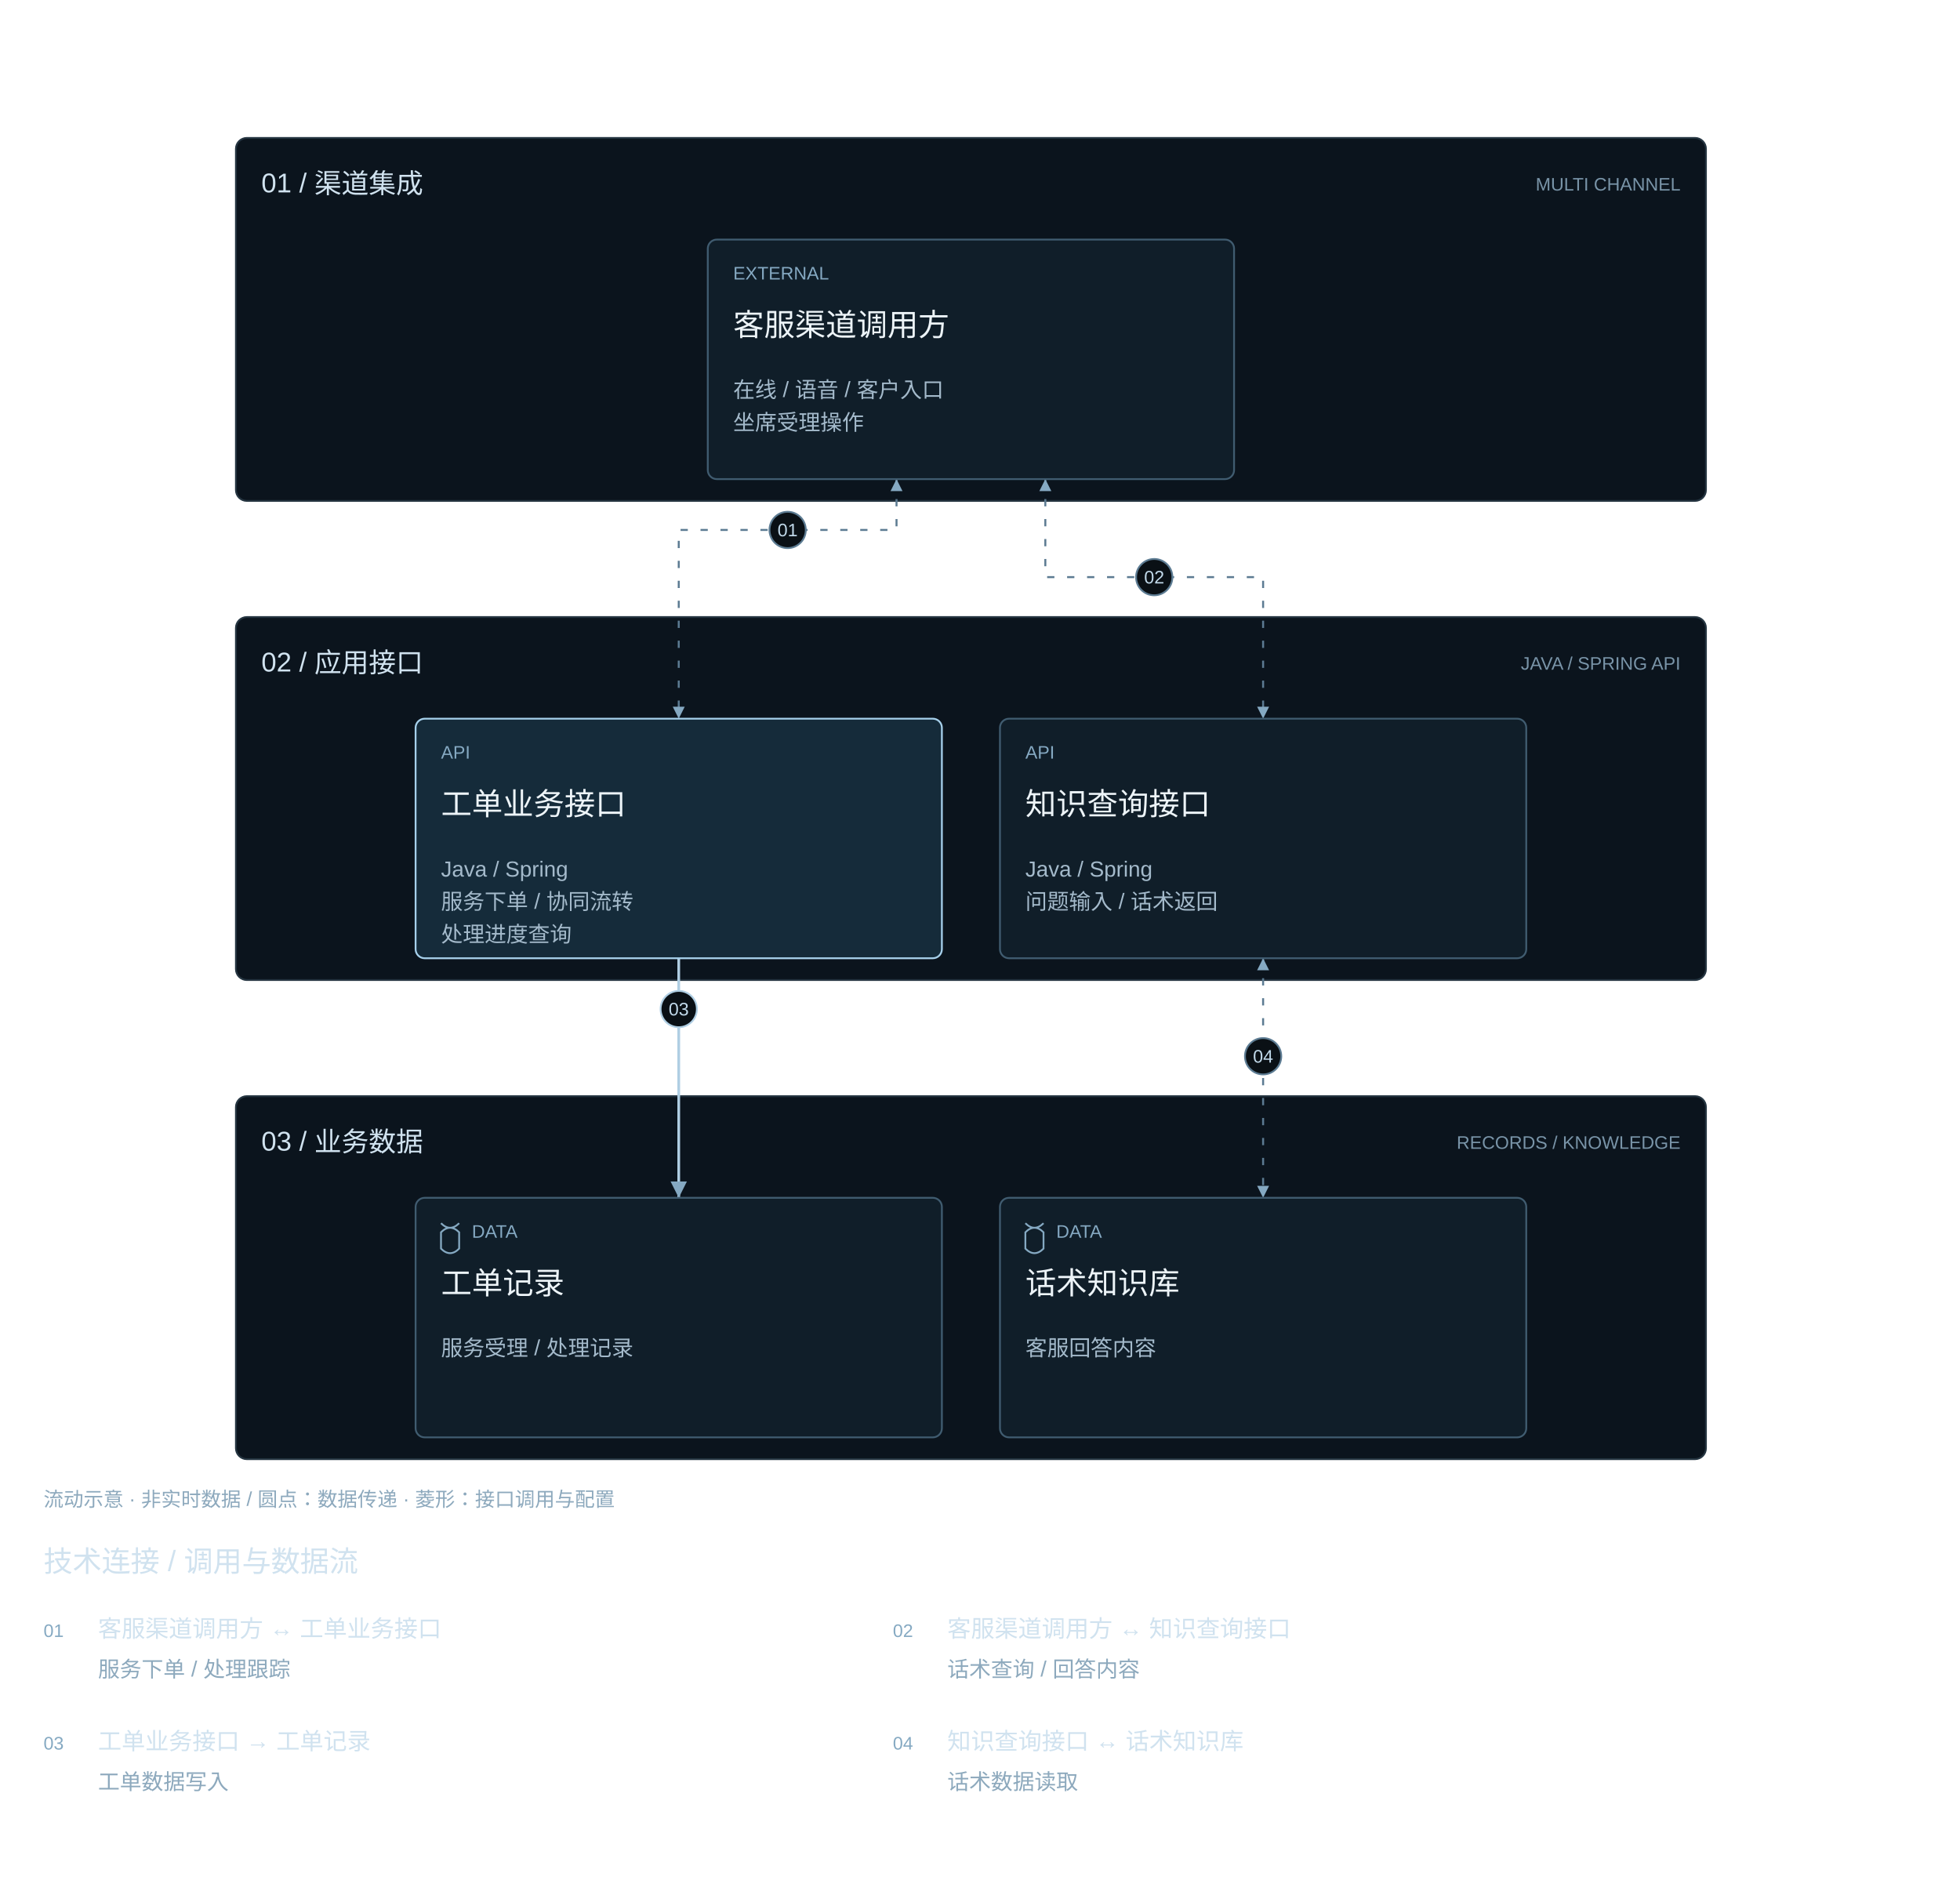
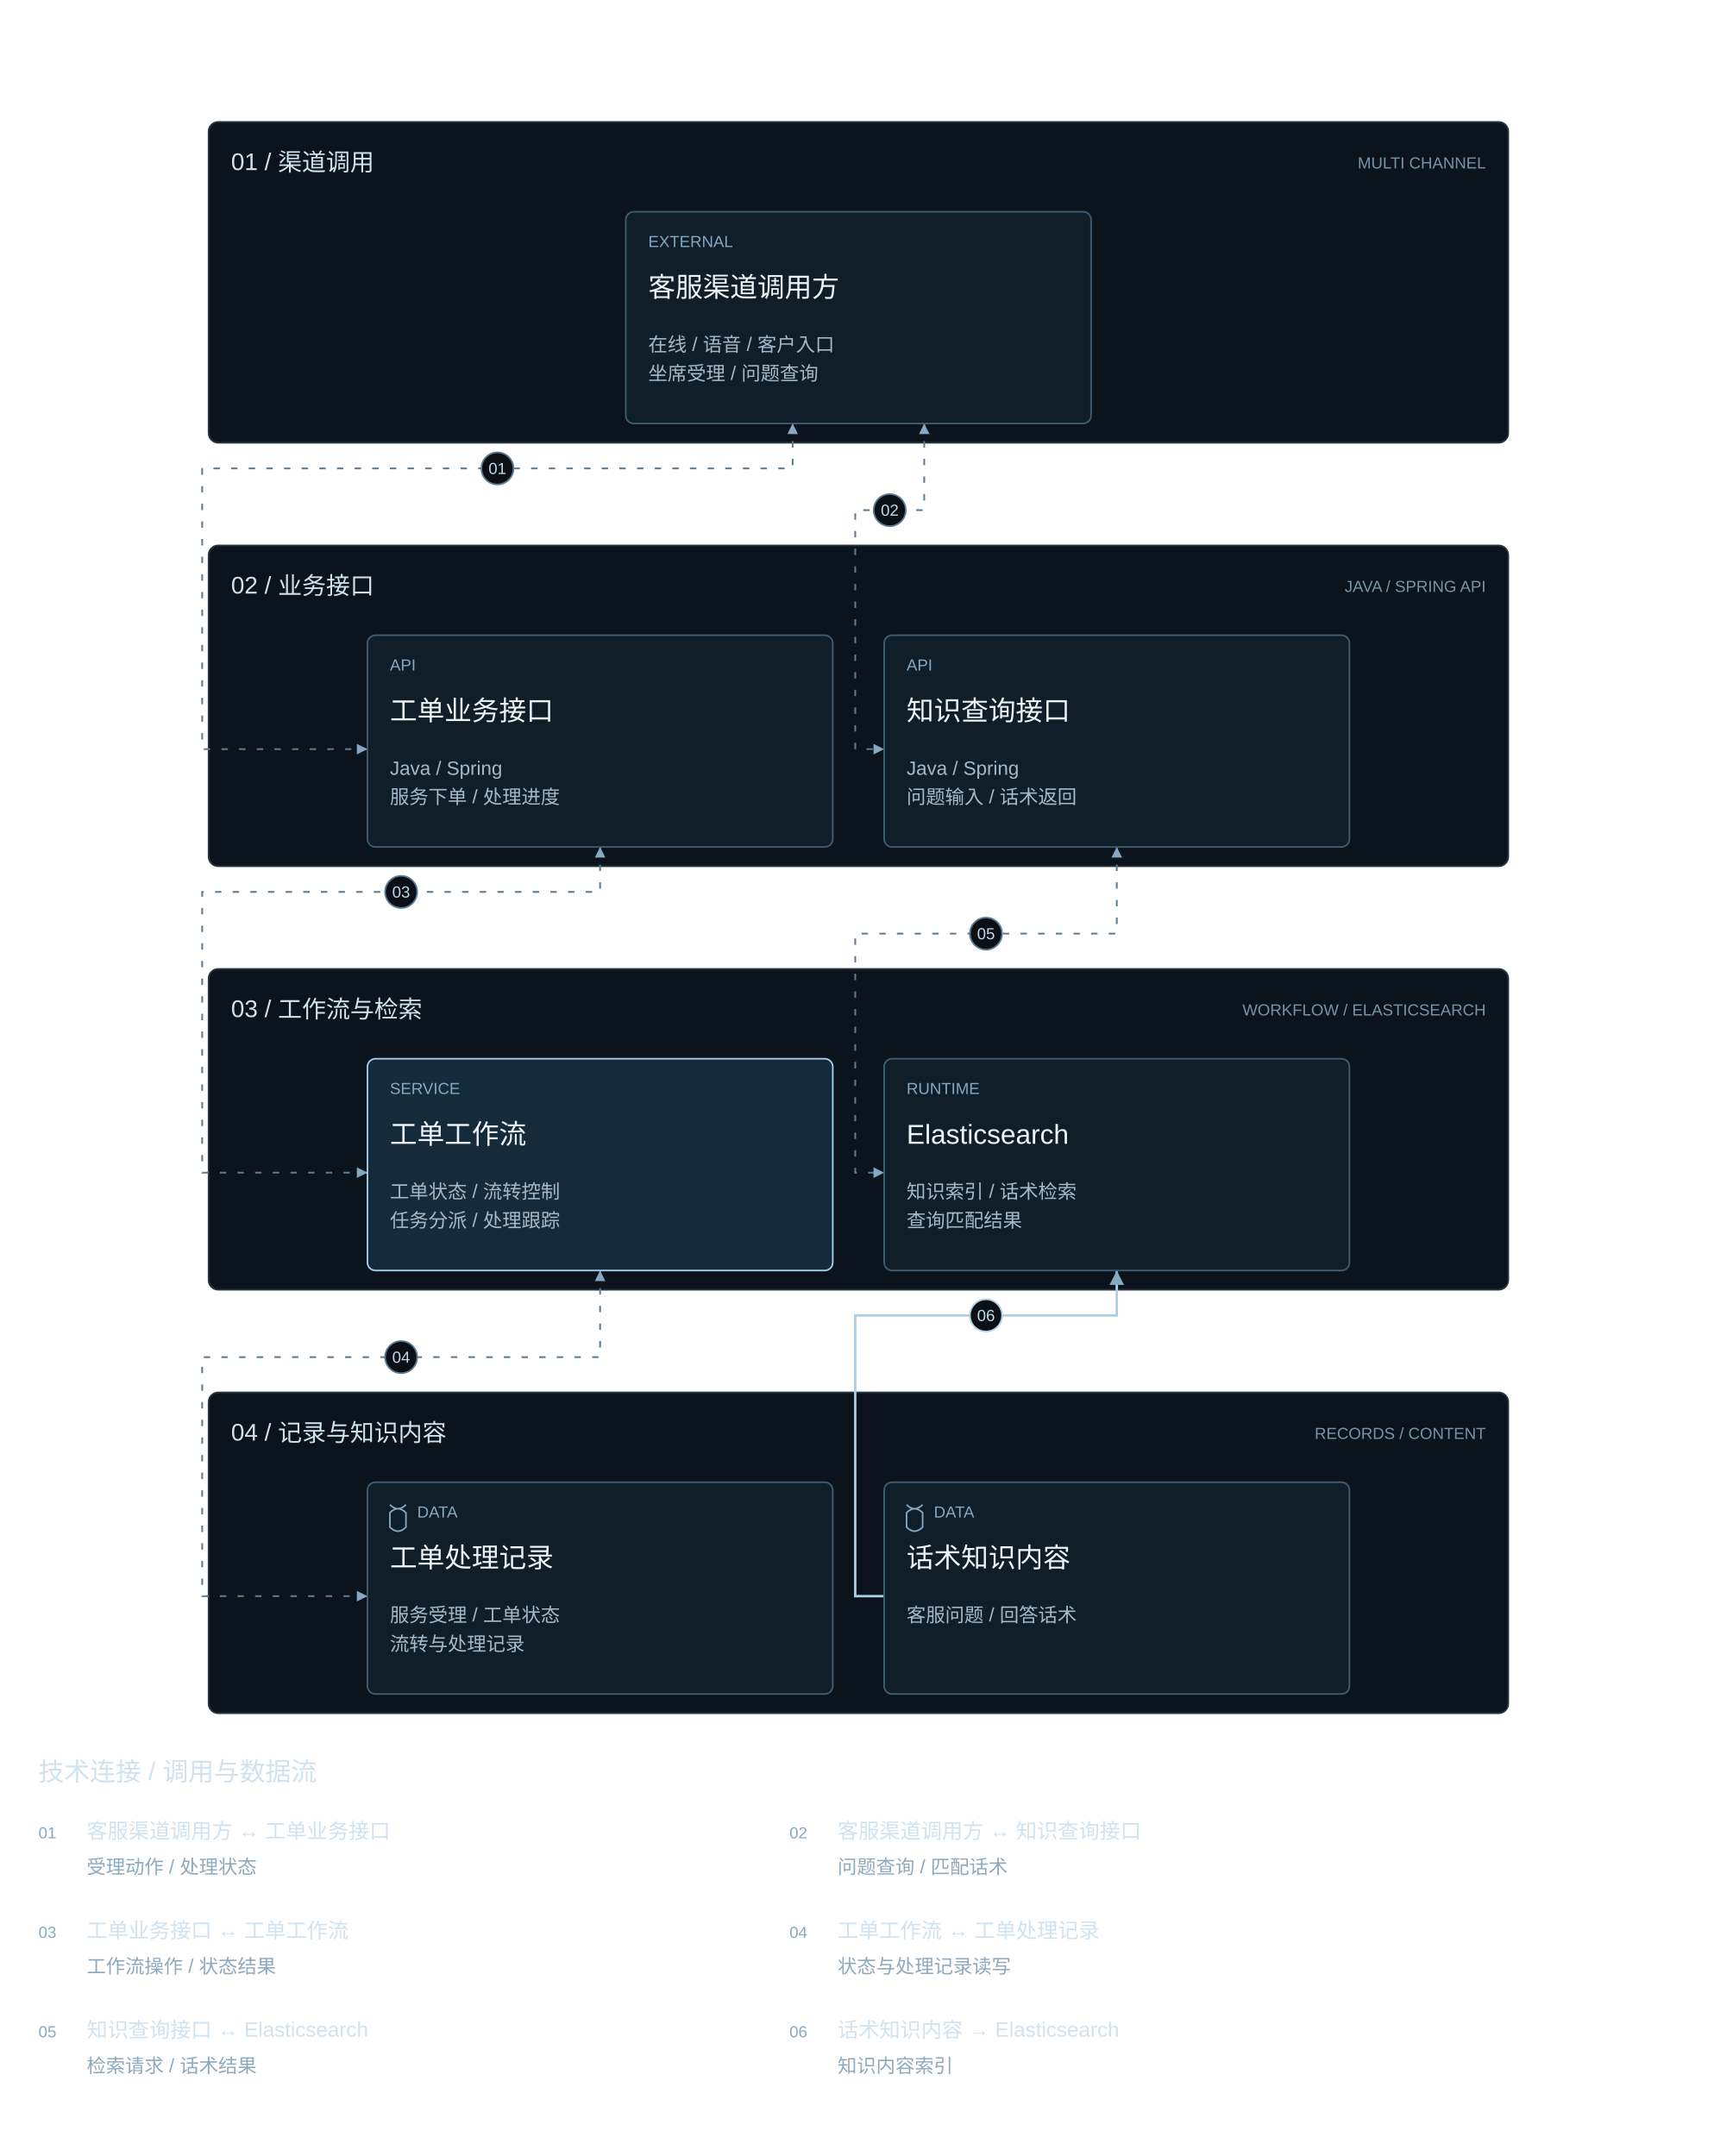
- <svg xmlns="http://www.w3.org/2000/svg" viewBox="0 0 1080 1038" role="img" aria-labelledby="title-customer-service-ticket-knowledge" aria-describedby="desc-customer-service-ticket-knowledge" style="font-family:Arial,'PingFang SC','Microsoft YaHei',sans-serif;background:#0a1015">
+ <svg xmlns="http://www.w3.org/2000/svg" width="1080" height="1344" viewBox="0 0 1080 1344" preserveAspectRatio="xMidYMin meet" role="img" aria-labelledby="title-customer-service-ticket-knowledge" aria-describedby="desc-customer-service-ticket-knowledge" style="font-family:Arial,'PingFang SC','Microsoft YaHei',sans-serif;background:#0a1015">
  <style>.architecture-packet{pointer-events:none}svg[data-motion="paused"] .architecture-packet{visibility:hidden}@media(prefers-reduced-motion:reduce){.architecture-packet{display:none}}</style>
  <defs>
    <marker id="arrow-customer-service-ticket-knowledge" viewBox="0 0 10 10" refX="10" refY="5" markerWidth="6" markerHeight="6" orient="auto-start-reverse">
      <path d="M0 0 L10 5 L0 10" fill="#85a9c2" />
    </marker>
  </defs>
  <g data-layer="access">
    <rect x="130" y="76" width="810" height="200" rx="6" fill="#0b141d" stroke="#253541" />
    <text x="144" y="106" fill="#d0e2ef" font-size="15" text-anchor="start">
-       <tspan x="144" dy="0">01 / 渠道集成</tspan>
+       <tspan x="144" dy="0">01 / 渠道调用</tspan>
    </text>
    <text x="926" y="105" fill="#7994a8" font-size="10" text-anchor="end">
      <tspan x="926" dy="0">MULTI CHANNEL</tspan>
    </text>
  </g>
  <g data-layer="service">
    <rect x="130" y="340" width="810" height="200" rx="6" fill="#0b141d" stroke="#253541" />
    <text x="144" y="370" fill="#d0e2ef" font-size="15" text-anchor="start">
-       <tspan x="144" dy="0">02 / 应用接口</tspan>
+       <tspan x="144" dy="0">02 / 业务接口</tspan>
    </text>
    <text x="926" y="369" fill="#7994a8" font-size="10" text-anchor="end">
      <tspan x="926" dy="0">JAVA / SPRING API</tspan>
    </text>
  </g>
-   <g data-layer="data">
+   <g data-layer="execution">
    <rect x="130" y="604" width="810" height="200" rx="6" fill="#0b141d" stroke="#253541" />
    <text x="144" y="634" fill="#d0e2ef" font-size="15" text-anchor="start">
-       <tspan x="144" dy="0">03 / 业务数据</tspan>
+       <tspan x="144" dy="0">03 / 工作流与检索</tspan>
    </text>
    <text x="926" y="633" fill="#7994a8" font-size="10" text-anchor="end">
-       <tspan x="926" dy="0">RECORDS / KNOWLEDGE</tspan>
+       <tspan x="926" dy="0">WORKFLOW / ELASTICSEARCH</tspan>
+     </text>
+   </g>
+   <g data-layer="data">
+     <rect x="130" y="868" width="810" height="200" rx="6" fill="#0b141d" stroke="#253541" />
+     <text x="144" y="898" fill="#d0e2ef" font-size="15" text-anchor="start">
+       <tspan x="144" dy="0">04 / 记录与知识内容</tspan>
+     </text>
+     <text x="926" y="897" fill="#7994a8" font-size="10" text-anchor="end">
+       <tspan x="926" dy="0">RECORDS / CONTENT</tspan>
    </text>
  </g>
  <g data-edge="01" data-kind="call">
-     <path class="architecture-route" d="M494 264 V292 H374 V396" fill="none" stroke="#5c7b92" stroke-width="1.1" stroke-dasharray="4 7" marker-start="url(#arrow-customer-service-ticket-knowledge)" marker-end="url(#arrow-customer-service-ticket-knowledge)" />
-     <g class="architecture-packet packet-support" data-direction="forward" data-distance="252" data-speed="100" aria-hidden="true" opacity="0">
-       <circle r="7" fill="#efc896" opacity=".1" />
-       <circle r="4.5" fill="#efc896" opacity=".16" />
-       <path d="M0 -3.5 L3.5 0 L0 3.5 L-3.5 0 Z" fill="#efc896" />
-       <animateMotion path="M494 264 V292 H374 V396" keyPoints="0;1" keyTimes="0;1" calcMode="linear" dur="2.52s" begin="-0s" repeatCount="indefinite" />
-       <animate attributeName="opacity" values="0;.72;.72;0" keyTimes="0;.03;.97;1" calcMode="linear" dur="2.52s" begin="-0s" repeatCount="indefinite" />
-     </g>
-     <g class="architecture-packet packet-support" data-direction="reverse" data-distance="252" data-speed="100" aria-hidden="true" opacity="0">
-       <circle r="7" fill="#efc896" opacity=".1" />
-       <circle r="4.5" fill="#efc896" opacity=".16" />
-       <path d="M0 -3.5 L3.5 0 L0 3.5 L-3.5 0 Z" fill="#efc896" />
-       <animateMotion path="M494 264 V292 H374 V396" keyPoints="1;0" keyTimes="0;1" calcMode="linear" dur="2.52s" begin="-1.26s" repeatCount="indefinite" />
-       <animate attributeName="opacity" values="0;.72;.72;0" keyTimes="0;.03;.97;1" calcMode="linear" dur="2.52s" begin="-1.26s" repeatCount="indefinite" />
-     </g>
-     <circle cx="434" cy="292" r="10" fill="#0a1015" stroke="#5c7b92" />
-     <text x="434" y="295.5" fill="#c1d9ea" font-size="10" text-anchor="middle">
-       <tspan x="434" dy="0">01</tspan>
+     <path class="architecture-route" d="M494 264 V292 H126 V467 H229" fill="none" stroke="#5c7b92" stroke-width="1.1" stroke-dasharray="4 7" marker-start="url(#arrow-customer-service-ticket-knowledge)" marker-end="url(#arrow-customer-service-ticket-knowledge)" />
+     <g class="architecture-packet packet-support" data-direction="forward" data-distance="674" data-speed="100" aria-hidden="true" opacity="0">
+       <circle r="7" fill="#efc896" opacity=".1" />
+       <circle r="4.5" fill="#efc896" opacity=".16" />
+       <path d="M0 -3.5 L3.5 0 L0 3.5 L-3.5 0 Z" fill="#efc896" />
+       <animateMotion path="M494 264 V292 H126 V467 H229" keyPoints="0;1" keyTimes="0;1" calcMode="linear" dur="6.74s" begin="-0s" repeatCount="indefinite" />
+       <animate attributeName="opacity" values="0;.72;.72;0" keyTimes="0;.03;.97;1" calcMode="linear" dur="6.74s" begin="-0s" repeatCount="indefinite" />
+     </g>
+     <g class="architecture-packet packet-support" data-direction="reverse" data-distance="674" data-speed="100" aria-hidden="true" opacity="0">
+       <circle r="7" fill="#efc896" opacity=".1" />
+       <circle r="4.5" fill="#efc896" opacity=".16" />
+       <path d="M0 -3.5 L3.5 0 L0 3.5 L-3.5 0 Z" fill="#efc896" />
+       <animateMotion path="M494 264 V292 H126 V467 H229" keyPoints="1;0" keyTimes="0;1" calcMode="linear" dur="6.74s" begin="-3.37s" repeatCount="indefinite" />
+       <animate attributeName="opacity" values="0;.72;.72;0" keyTimes="0;.03;.97;1" calcMode="linear" dur="6.74s" begin="-3.37s" repeatCount="indefinite" />
+     </g>
+     <circle cx="310" cy="292" r="10" fill="#0a1015" stroke="#5c7b92" />
+     <text x="310" y="295.5" fill="#c1d9ea" font-size="10" text-anchor="middle">
+       <tspan x="310" dy="0">01</tspan>
    </text>
  </g>
  <g data-edge="02" data-kind="call">
-     <path class="architecture-route" d="M576 264 V318 H696 V396" fill="none" stroke="#5c7b92" stroke-width="1.1" stroke-dasharray="4 7" marker-start="url(#arrow-customer-service-ticket-knowledge)" marker-end="url(#arrow-customer-service-ticket-knowledge)" />
-     <g class="architecture-packet packet-support" data-direction="forward" data-distance="252" data-speed="100" aria-hidden="true" opacity="0">
-       <circle r="7" fill="#efc896" opacity=".1" />
-       <circle r="4.5" fill="#efc896" opacity=".16" />
-       <path d="M0 -3.5 L3.5 0 L0 3.5 L-3.5 0 Z" fill="#efc896" />
-       <animateMotion path="M576 264 V318 H696 V396" keyPoints="0;1" keyTimes="0;1" calcMode="linear" dur="2.52s" begin="-0.963s" repeatCount="indefinite" />
-       <animate attributeName="opacity" values="0;.72;.72;0" keyTimes="0;.03;.97;1" calcMode="linear" dur="2.52s" begin="-0.963s" repeatCount="indefinite" />
-     </g>
-     <g class="architecture-packet packet-support" data-direction="reverse" data-distance="252" data-speed="100" aria-hidden="true" opacity="0">
-       <circle r="7" fill="#efc896" opacity=".1" />
-       <circle r="4.5" fill="#efc896" opacity=".16" />
-       <path d="M0 -3.5 L3.5 0 L0 3.5 L-3.5 0 Z" fill="#efc896" />
-       <animateMotion path="M576 264 V318 H696 V396" keyPoints="1;0" keyTimes="0;1" calcMode="linear" dur="2.52s" begin="-2.223s" repeatCount="indefinite" />
-       <animate attributeName="opacity" values="0;.72;.72;0" keyTimes="0;.03;.97;1" calcMode="linear" dur="2.52s" begin="-2.223s" repeatCount="indefinite" />
-     </g>
-     <circle cx="636" cy="318" r="10" fill="#0a1015" stroke="#5c7b92" />
-     <text x="636" y="321.5" fill="#c1d9ea" font-size="10" text-anchor="middle">
-       <tspan x="636" dy="0">02</tspan>
-     </text>
-   </g>
-   <g data-edge="03" data-kind="flow">
-     <path class="architecture-route" d="M374 528 V556 H374 V660" fill="none" stroke="#afcee3" stroke-width="1.5" marker-end="url(#arrow-customer-service-ticket-knowledge)" />
-     <g class="architecture-packet packet-flow" data-direction="forward" data-distance="132" data-speed="100" aria-hidden="true" opacity="0">
+     <path class="architecture-route" d="M576 264 V318 H533 V467 H551" fill="none" stroke="#5c7b92" stroke-width="1.1" stroke-dasharray="4 7" marker-start="url(#arrow-customer-service-ticket-knowledge)" marker-end="url(#arrow-customer-service-ticket-knowledge)" />
+     <g class="architecture-packet packet-support" data-direction="forward" data-distance="264" data-speed="100" aria-hidden="true" opacity="0">
+       <circle r="7" fill="#efc896" opacity=".1" />
+       <circle r="4.5" fill="#efc896" opacity=".16" />
+       <path d="M0 -3.5 L3.5 0 L0 3.5 L-3.5 0 Z" fill="#efc896" />
+       <animateMotion path="M576 264 V318 H533 V467 H551" keyPoints="0;1" keyTimes="0;1" calcMode="linear" dur="2.64s" begin="-1.008s" repeatCount="indefinite" />
+       <animate attributeName="opacity" values="0;.72;.72;0" keyTimes="0;.03;.97;1" calcMode="linear" dur="2.64s" begin="-1.008s" repeatCount="indefinite" />
+     </g>
+     <g class="architecture-packet packet-support" data-direction="reverse" data-distance="264" data-speed="100" aria-hidden="true" opacity="0">
+       <circle r="7" fill="#efc896" opacity=".1" />
+       <circle r="4.5" fill="#efc896" opacity=".16" />
+       <path d="M0 -3.5 L3.5 0 L0 3.5 L-3.5 0 Z" fill="#efc896" />
+       <animateMotion path="M576 264 V318 H533 V467 H551" keyPoints="1;0" keyTimes="0;1" calcMode="linear" dur="2.64s" begin="-2.328s" repeatCount="indefinite" />
+       <animate attributeName="opacity" values="0;.72;.72;0" keyTimes="0;.03;.97;1" calcMode="linear" dur="2.64s" begin="-2.328s" repeatCount="indefinite" />
+     </g>
+     <circle cx="554.5" cy="318" r="10" fill="#0a1015" stroke="#5c7b92" />
+     <text x="554.5" y="321.5" fill="#c1d9ea" font-size="10" text-anchor="middle">
+       <tspan x="554.5" dy="0">02</tspan>
+     </text>
+   </g>
+   <g data-edge="03" data-kind="call">
+     <path class="architecture-route" d="M374 528 V556 H126 V731 H229" fill="none" stroke="#5c7b92" stroke-width="1.1" stroke-dasharray="4 7" marker-start="url(#arrow-customer-service-ticket-knowledge)" marker-end="url(#arrow-customer-service-ticket-knowledge)" />
+     <g class="architecture-packet packet-support" data-direction="forward" data-distance="554" data-speed="100" aria-hidden="true" opacity="0">
+       <circle r="7" fill="#efc896" opacity=".1" />
+       <circle r="4.5" fill="#efc896" opacity=".16" />
+       <path d="M0 -3.5 L3.5 0 L0 3.5 L-3.5 0 Z" fill="#efc896" />
+       <animateMotion path="M374 528 V556 H126 V731 H229" keyPoints="0;1" keyTimes="0;1" calcMode="linear" dur="5.54s" begin="-4.232s" repeatCount="indefinite" />
+       <animate attributeName="opacity" values="0;.72;.72;0" keyTimes="0;.03;.97;1" calcMode="linear" dur="5.54s" begin="-4.232s" repeatCount="indefinite" />
+     </g>
+     <g class="architecture-packet packet-support" data-direction="reverse" data-distance="554" data-speed="100" aria-hidden="true" opacity="0">
+       <circle r="7" fill="#efc896" opacity=".1" />
+       <circle r="4.5" fill="#efc896" opacity=".16" />
+       <path d="M0 -3.5 L3.5 0 L0 3.5 L-3.5 0 Z" fill="#efc896" />
+       <animateMotion path="M374 528 V556 H126 V731 H229" keyPoints="1;0" keyTimes="0;1" calcMode="linear" dur="5.54s" begin="-1.462s" repeatCount="indefinite" />
+       <animate attributeName="opacity" values="0;.72;.72;0" keyTimes="0;.03;.97;1" calcMode="linear" dur="5.54s" begin="-1.462s" repeatCount="indefinite" />
+     </g>
+     <circle cx="250" cy="556" r="10" fill="#0a1015" stroke="#5c7b92" />
+     <text x="250" y="559.5" fill="#c1d9ea" font-size="10" text-anchor="middle">
+       <tspan x="250" dy="0">03</tspan>
+     </text>
+   </g>
+   <g data-edge="04" data-kind="call">
+     <path class="architecture-route" d="M374 792 V846 H126 V995 H229" fill="none" stroke="#5c7b92" stroke-width="1.1" stroke-dasharray="4 7" marker-start="url(#arrow-customer-service-ticket-knowledge)" marker-end="url(#arrow-customer-service-ticket-knowledge)" />
+     <g class="architecture-packet packet-support" data-direction="forward" data-distance="554" data-speed="100" aria-hidden="true" opacity="0">
+       <circle r="7" fill="#efc896" opacity=".1" />
+       <circle r="4.5" fill="#efc896" opacity=".16" />
+       <path d="M0 -3.5 L3.5 0 L0 3.5 L-3.5 0 Z" fill="#efc896" />
+       <animateMotion path="M374 792 V846 H126 V995 H229" keyPoints="0;1" keyTimes="0;1" calcMode="linear" dur="5.54s" begin="-0.808s" repeatCount="indefinite" />
+       <animate attributeName="opacity" values="0;.72;.72;0" keyTimes="0;.03;.97;1" calcMode="linear" dur="5.54s" begin="-0.808s" repeatCount="indefinite" />
+     </g>
+     <g class="architecture-packet packet-support" data-direction="reverse" data-distance="554" data-speed="100" aria-hidden="true" opacity="0">
+       <circle r="7" fill="#efc896" opacity=".1" />
+       <circle r="4.5" fill="#efc896" opacity=".16" />
+       <path d="M0 -3.5 L3.5 0 L0 3.5 L-3.5 0 Z" fill="#efc896" />
+       <animateMotion path="M374 792 V846 H126 V995 H229" keyPoints="1;0" keyTimes="0;1" calcMode="linear" dur="5.54s" begin="-3.578s" repeatCount="indefinite" />
+       <animate attributeName="opacity" values="0;.72;.72;0" keyTimes="0;.03;.97;1" calcMode="linear" dur="5.54s" begin="-3.578s" repeatCount="indefinite" />
+     </g>
+     <circle cx="250" cy="846" r="10" fill="#0a1015" stroke="#5c7b92" />
+     <text x="250" y="849.5" fill="#c1d9ea" font-size="10" text-anchor="middle">
+       <tspan x="250" dy="0">04</tspan>
+     </text>
+   </g>
+   <g data-edge="05" data-kind="call">
+     <path class="architecture-route" d="M696 528 V582 H533 V731 H551" fill="none" stroke="#5c7b92" stroke-width="1.1" stroke-dasharray="4 7" marker-start="url(#arrow-customer-service-ticket-knowledge)" marker-end="url(#arrow-customer-service-ticket-knowledge)" />
+     <g class="architecture-packet packet-support" data-direction="forward" data-distance="384" data-speed="100" aria-hidden="true" opacity="0">
+       <circle r="7" fill="#efc896" opacity=".1" />
+       <circle r="4.5" fill="#efc896" opacity=".16" />
+       <path d="M0 -3.5 L3.5 0 L0 3.5 L-3.5 0 Z" fill="#efc896" />
+       <animateMotion path="M696 528 V582 H533 V731 H551" keyPoints="0;1" keyTimes="0;1" calcMode="linear" dur="3.84s" begin="-2.027s" repeatCount="indefinite" />
+       <animate attributeName="opacity" values="0;.72;.72;0" keyTimes="0;.03;.97;1" calcMode="linear" dur="3.84s" begin="-2.027s" repeatCount="indefinite" />
+     </g>
+     <g class="architecture-packet packet-support" data-direction="reverse" data-distance="384" data-speed="100" aria-hidden="true" opacity="0">
+       <circle r="7" fill="#efc896" opacity=".1" />
+       <circle r="4.5" fill="#efc896" opacity=".16" />
+       <path d="M0 -3.5 L3.5 0 L0 3.5 L-3.5 0 Z" fill="#efc896" />
+       <animateMotion path="M696 528 V582 H533 V731 H551" keyPoints="1;0" keyTimes="0;1" calcMode="linear" dur="3.84s" begin="-0.107s" repeatCount="indefinite" />
+       <animate attributeName="opacity" values="0;.72;.72;0" keyTimes="0;.03;.97;1" calcMode="linear" dur="3.84s" begin="-0.107s" repeatCount="indefinite" />
+     </g>
+     <circle cx="614.5" cy="582" r="10" fill="#0a1015" stroke="#5c7b92" />
+     <text x="614.5" y="585.5" fill="#c1d9ea" font-size="10" text-anchor="middle">
+       <tspan x="614.5" dy="0">05</tspan>
+     </text>
+   </g>
+   <g data-edge="06" data-kind="flow">
+     <path class="architecture-route" d="M551 995 H533 V820 H696 V792" fill="none" stroke="#afcee3" stroke-width="1.5" marker-end="url(#arrow-customer-service-ticket-knowledge)" />
+     <g class="architecture-packet packet-flow" data-direction="forward" data-distance="384" data-speed="100" aria-hidden="true" opacity="0">
      <circle r="7" fill="#d3f1ff" opacity=".1" />
      <circle r="4.5" fill="#d3f1ff" opacity=".16" />
      <circle r="3" fill="#d3f1ff" />
-       <animateMotion path="M374 528 V556 H374 V660" keyPoints="0;1" keyTimes="0;1" calcMode="linear" dur="1.32s" begin="-1.008s" repeatCount="indefinite" />
-       <animate attributeName="opacity" values="0;1;1;0" keyTimes="0;.03;.97;1" calcMode="linear" dur="1.32s" begin="-1.008s" repeatCount="indefinite" />
-     </g>
-     <circle cx="374" cy="556" r="10" fill="#0a1015" stroke="#afcee3" />
-     <text x="374" y="559.5" fill="#c1d9ea" font-size="10" text-anchor="middle">
-       <tspan x="374" dy="0">03</tspan>
-     </text>
-   </g>
-   <g data-edge="04" data-kind="call">
-     <path class="architecture-route" d="M696 528 V582 H696 V660" fill="none" stroke="#5c7b92" stroke-width="1.1" stroke-dasharray="4 7" marker-start="url(#arrow-customer-service-ticket-knowledge)" marker-end="url(#arrow-customer-service-ticket-knowledge)" />
-     <g class="architecture-packet packet-support" data-direction="forward" data-distance="132" data-speed="100" aria-hidden="true" opacity="0">
-       <circle r="7" fill="#efc896" opacity=".1" />
-       <circle r="4.5" fill="#efc896" opacity=".16" />
-       <path d="M0 -3.5 L3.5 0 L0 3.5 L-3.5 0 Z" fill="#efc896" />
-       <animateMotion path="M696 528 V582 H696 V660" keyPoints="0;1" keyTimes="0;1" calcMode="linear" dur="1.32s" begin="-0.193s" repeatCount="indefinite" />
-       <animate attributeName="opacity" values="0;.72;.72;0" keyTimes="0;.03;.97;1" calcMode="linear" dur="1.32s" begin="-0.193s" repeatCount="indefinite" />
-     </g>
-     <g class="architecture-packet packet-support" data-direction="reverse" data-distance="132" data-speed="100" aria-hidden="true" opacity="0">
-       <circle r="7" fill="#efc896" opacity=".1" />
-       <circle r="4.5" fill="#efc896" opacity=".16" />
-       <path d="M0 -3.5 L3.5 0 L0 3.5 L-3.5 0 Z" fill="#efc896" />
-       <animateMotion path="M696 528 V582 H696 V660" keyPoints="1;0" keyTimes="0;1" calcMode="linear" dur="1.32s" begin="-0.853s" repeatCount="indefinite" />
-       <animate attributeName="opacity" values="0;.72;.72;0" keyTimes="0;.03;.97;1" calcMode="linear" dur="1.32s" begin="-0.853s" repeatCount="indefinite" />
-     </g>
-     <circle cx="696" cy="582" r="10" fill="#0a1015" stroke="#5c7b92" />
-     <text x="696" y="585.5" fill="#c1d9ea" font-size="10" text-anchor="middle">
-       <tspan x="696" dy="0">04</tspan>
+       <animateMotion path="M551 995 H533 V820 H696 V792" keyPoints="0;1" keyTimes="0;1" calcMode="linear" dur="3.84s" begin="-3.494s" repeatCount="indefinite" />
+       <animate attributeName="opacity" values="0;1;1;0" keyTimes="0;.03;.97;1" calcMode="linear" dur="3.84s" begin="-3.494s" repeatCount="indefinite" />
+     </g>
+     <circle cx="614.5" cy="820" r="10" fill="#0a1015" stroke="#afcee3" />
+     <text x="614.5" y="823.5" fill="#c1d9ea" font-size="10" text-anchor="middle">
+       <tspan x="614.5" dy="0">06</tspan>
    </text>
  </g>
  <g data-node="channels">
    <rect x="390" y="132" width="290" height="132" rx="5" fill="#101e29" stroke="#405c70" />
    <text x="404" y="154" fill="#85a9c2" font-size="10" text-anchor="start">
      <tspan x="404" dy="0">EXTERNAL</tspan>
    </text>
    <text x="404" y="185" fill="#edf4f8" font-size="17" text-anchor="start">
      <tspan x="404" dy="0">客服渠道调用方</tspan>
    </text>
    <text x="404" y="219" fill="#a4bacb" font-size="12" text-anchor="start">
      <tspan x="404" dy="0">在线 / 语音 / 客户入口</tspan>
-       <tspan x="404" dy="18">坐席受理操作</tspan>
+       <tspan x="404" dy="18">坐席受理 / 问题查询</tspan>
    </text>
  </g>
  <g data-node="ticket">
-     <rect x="229" y="396" width="290" height="132" rx="5" fill="#152b3a" stroke="#a6d0eb" />
+     <rect x="229" y="396" width="290" height="132" rx="5" fill="#101e29" stroke="#405c70" />
    <text x="243" y="418" fill="#85a9c2" font-size="10" text-anchor="start">
      <tspan x="243" dy="0">API</tspan>
    </text>
    <text x="243" y="449" fill="#edf4f8" font-size="17" text-anchor="start">
      <tspan x="243" dy="0">工单业务接口</tspan>
    </text>
    <text x="243" y="483" fill="#a4bacb" font-size="12" text-anchor="start">
      <tspan x="243" dy="0">Java / Spring</tspan>
-       <tspan x="243" dy="18">服务下单 / 协同流转</tspan>
-       <tspan x="243" dy="18">处理进度查询</tspan>
+       <tspan x="243" dy="18">服务下单 / 处理进度</tspan>
    </text>
  </g>
  <g data-node="query">
    <rect x="551" y="396" width="290" height="132" rx="5" fill="#101e29" stroke="#405c70" />
    <text x="565" y="418" fill="#85a9c2" font-size="10" text-anchor="start">
      <tspan x="565" dy="0">API</tspan>
    </text>
    <text x="565" y="449" fill="#edf4f8" font-size="17" text-anchor="start">
      <tspan x="565" dy="0">知识查询接口</tspan>
    </text>
    <text x="565" y="483" fill="#a4bacb" font-size="12" text-anchor="start">
      <tspan x="565" dy="0">Java / Spring</tspan>
      <tspan x="565" dy="18">问题输入 / 话术返回</tspan>
    </text>
  </g>
+   <g data-node="workflow">
+     <rect x="229" y="660" width="290" height="132" rx="5" fill="#152b3a" stroke="#a6d0eb" />
+     <text x="243" y="682" fill="#85a9c2" font-size="10" text-anchor="start">
+       <tspan x="243" dy="0">SERVICE</tspan>
+     </text>
+     <text x="243" y="713" fill="#edf4f8" font-size="17" text-anchor="start">
+       <tspan x="243" dy="0">工单工作流</tspan>
+     </text>
+     <text x="243" y="747" fill="#a4bacb" font-size="12" text-anchor="start">
+       <tspan x="243" dy="0">工单状态 / 流转控制</tspan>
+       <tspan x="243" dy="18">任务分派 / 处理跟踪</tspan>
+     </text>
+   </g>
+   <g data-node="search">
+     <rect x="551" y="660" width="290" height="132" rx="5" fill="#101e29" stroke="#405c70" />
+     <text x="565" y="682" fill="#85a9c2" font-size="10" text-anchor="start">
+       <tspan x="565" dy="0">RUNTIME</tspan>
+     </text>
+     <text x="565" y="713" fill="#edf4f8" font-size="17" text-anchor="start">
+       <tspan x="565" dy="0">Elasticsearch</tspan>
+     </text>
+     <text x="565" y="747" fill="#a4bacb" font-size="12" text-anchor="start">
+       <tspan x="565" dy="0">知识索引 / 话术检索</tspan>
+       <tspan x="565" dy="18">查询匹配结果</tspan>
+     </text>
+   </g>
  <g data-node="records">
-     <rect x="229" y="660" width="290" height="132" rx="5" fill="#101e29" stroke="#405c70" />
-     <path d="M243 679 q5 -5 10 0 v9 q-5 5 -10 0 z m0 -5 q5 5 10 0" fill="none" stroke="#85a9c2" />
-     <text x="260" y="682" fill="#85a9c2" font-size="10" text-anchor="start">
+     <rect x="229" y="924" width="290" height="132" rx="5" fill="#101e29" stroke="#405c70" />
+     <path d="M243 943 q5 -5 10 0 v9 q-5 5 -10 0 z m0 -5 q5 5 10 0" fill="none" stroke="#85a9c2" />
+     <text x="260" y="946" fill="#85a9c2" font-size="10" text-anchor="start">
      <tspan x="260" dy="0">DATA</tspan>
    </text>
-     <text x="243" y="713" fill="#edf4f8" font-size="17" text-anchor="start">
-       <tspan x="243" dy="0">工单记录</tspan>
-     </text>
-     <text x="243" y="747" fill="#a4bacb" font-size="12" text-anchor="start">
-       <tspan x="243" dy="0">服务受理 / 处理记录</tspan>
+     <text x="243" y="977" fill="#edf4f8" font-size="17" text-anchor="start">
+       <tspan x="243" dy="0">工单处理记录</tspan>
+     </text>
+     <text x="243" y="1011" fill="#a4bacb" font-size="12" text-anchor="start">
+       <tspan x="243" dy="0">服务受理 / 工单状态</tspan>
+       <tspan x="243" dy="18">流转与处理记录</tspan>
    </text>
  </g>
  <g data-node="knowledge">
-     <rect x="551" y="660" width="290" height="132" rx="5" fill="#101e29" stroke="#405c70" />
-     <path d="M565 679 q5 -5 10 0 v9 q-5 5 -10 0 z m0 -5 q5 5 10 0" fill="none" stroke="#85a9c2" />
-     <text x="582" y="682" fill="#85a9c2" font-size="10" text-anchor="start">
+     <rect x="551" y="924" width="290" height="132" rx="5" fill="#101e29" stroke="#405c70" />
+     <path d="M565 943 q5 -5 10 0 v9 q-5 5 -10 0 z m0 -5 q5 5 10 0" fill="none" stroke="#85a9c2" />
+     <text x="582" y="946" fill="#85a9c2" font-size="10" text-anchor="start">
      <tspan x="582" dy="0">DATA</tspan>
    </text>
-     <text x="565" y="713" fill="#edf4f8" font-size="17" text-anchor="start">
-       <tspan x="565" dy="0">话术知识库</tspan>
-     </text>
-     <text x="565" y="747" fill="#a4bacb" font-size="12" text-anchor="start">
-       <tspan x="565" dy="0">客服回答内容</tspan>
-     </text>
-   </g>
-   <text x="24" y="830" fill="#8da9bd" font-size="11" text-anchor="start">
-     <tspan x="24" dy="0">流动示意 · 非实时数据 / 圆点：数据传递 · 菱形：接口调用与配置</tspan>
-   </text>
-   <text x="24" y="866" fill="#d0e2ef" font-size="16" text-anchor="start">
+     <text x="565" y="977" fill="#edf4f8" font-size="17" text-anchor="start">
+       <tspan x="565" dy="0">话术知识内容</tspan>
+     </text>
+     <text x="565" y="1011" fill="#a4bacb" font-size="12" text-anchor="start">
+       <tspan x="565" dy="0">客服问题 / 回答话术</tspan>
+     </text>
+   </g>
+   <text x="24" y="1110" fill="#d0e2ef" font-size="16" text-anchor="start">
    <tspan x="24" dy="0">技术连接 / 调用与数据流</tspan>
  </text>
-   <text x="24" y="902" fill="#85a9c2" font-size="10" text-anchor="start">
+   <text x="24" y="1146" fill="#85a9c2" font-size="10" text-anchor="start">
    <tspan x="24" dy="0">01</tspan>
  </text>
-   <text x="54" y="902" fill="#d0e2ef" font-size="13" text-anchor="start">
+   <text x="54" y="1146" fill="#d0e2ef" font-size="13" text-anchor="start">
    <tspan x="54" dy="0">客服渠道调用方 ↔ 工单业务接口</tspan>
  </text>
-   <text x="54" y="924" fill="#8da9bd" font-size="12" text-anchor="start">
-     <tspan x="54" dy="0">服务下单 / 处理跟踪</tspan>
-   </text>
-   <text x="492" y="902" fill="#85a9c2" font-size="10" text-anchor="start">
+   <text x="54" y="1168" fill="#8da9bd" font-size="12" text-anchor="start">
+     <tspan x="54" dy="0">受理动作 / 处理状态</tspan>
+   </text>
+   <text x="492" y="1146" fill="#85a9c2" font-size="10" text-anchor="start">
    <tspan x="492" dy="0">02</tspan>
  </text>
-   <text x="522" y="902" fill="#d0e2ef" font-size="13" text-anchor="start">
+   <text x="522" y="1146" fill="#d0e2ef" font-size="13" text-anchor="start">
    <tspan x="522" dy="0">客服渠道调用方 ↔ 知识查询接口</tspan>
  </text>
-   <text x="522" y="924" fill="#8da9bd" font-size="12" text-anchor="start">
-     <tspan x="522" dy="0">话术查询 / 回答内容</tspan>
-   </text>
-   <text x="24" y="964" fill="#85a9c2" font-size="10" text-anchor="start">
+   <text x="522" y="1168" fill="#8da9bd" font-size="12" text-anchor="start">
+     <tspan x="522" dy="0">问题查询 / 匹配话术</tspan>
+   </text>
+   <text x="24" y="1208" fill="#85a9c2" font-size="10" text-anchor="start">
    <tspan x="24" dy="0">03</tspan>
  </text>
-   <text x="54" y="964" fill="#d0e2ef" font-size="13" text-anchor="start">
-     <tspan x="54" dy="0">工单业务接口 → 工单记录</tspan>
-   </text>
-   <text x="54" y="986" fill="#8da9bd" font-size="12" text-anchor="start">
-     <tspan x="54" dy="0">工单数据写入</tspan>
-   </text>
-   <text x="492" y="964" fill="#85a9c2" font-size="10" text-anchor="start">
+   <text x="54" y="1208" fill="#d0e2ef" font-size="13" text-anchor="start">
+     <tspan x="54" dy="0">工单业务接口 ↔ 工单工作流</tspan>
+   </text>
+   <text x="54" y="1230" fill="#8da9bd" font-size="12" text-anchor="start">
+     <tspan x="54" dy="0">工作流操作 / 状态结果</tspan>
+   </text>
+   <text x="492" y="1208" fill="#85a9c2" font-size="10" text-anchor="start">
    <tspan x="492" dy="0">04</tspan>
  </text>
-   <text x="522" y="964" fill="#d0e2ef" font-size="13" text-anchor="start">
-     <tspan x="522" dy="0">知识查询接口 ↔ 话术知识库</tspan>
-   </text>
-   <text x="522" y="986" fill="#8da9bd" font-size="12" text-anchor="start">
-     <tspan x="522" dy="0">话术数据读取</tspan>
+   <text x="522" y="1208" fill="#d0e2ef" font-size="13" text-anchor="start">
+     <tspan x="522" dy="0">工单工作流 ↔ 工单处理记录</tspan>
+   </text>
+   <text x="522" y="1230" fill="#8da9bd" font-size="12" text-anchor="start">
+     <tspan x="522" dy="0">状态与处理记录读写</tspan>
+   </text>
+   <text x="24" y="1270" fill="#85a9c2" font-size="10" text-anchor="start">
+     <tspan x="24" dy="0">05</tspan>
+   </text>
+   <text x="54" y="1270" fill="#d0e2ef" font-size="13" text-anchor="start">
+     <tspan x="54" dy="0">知识查询接口 ↔ Elasticsearch</tspan>
+   </text>
+   <text x="54" y="1292" fill="#8da9bd" font-size="12" text-anchor="start">
+     <tspan x="54" dy="0">检索请求 / 话术结果</tspan>
+   </text>
+   <text x="492" y="1270" fill="#85a9c2" font-size="10" text-anchor="start">
+     <tspan x="492" dy="0">06</tspan>
+   </text>
+   <text x="522" y="1270" fill="#d0e2ef" font-size="13" text-anchor="start">
+     <tspan x="522" dy="0">话术知识内容 → Elasticsearch</tspan>
+   </text>
+   <text x="522" y="1292" fill="#8da9bd" font-size="12" text-anchor="start">
+     <tspan x="522" dy="0">知识内容索引</tspan>
  </text>
</svg>
